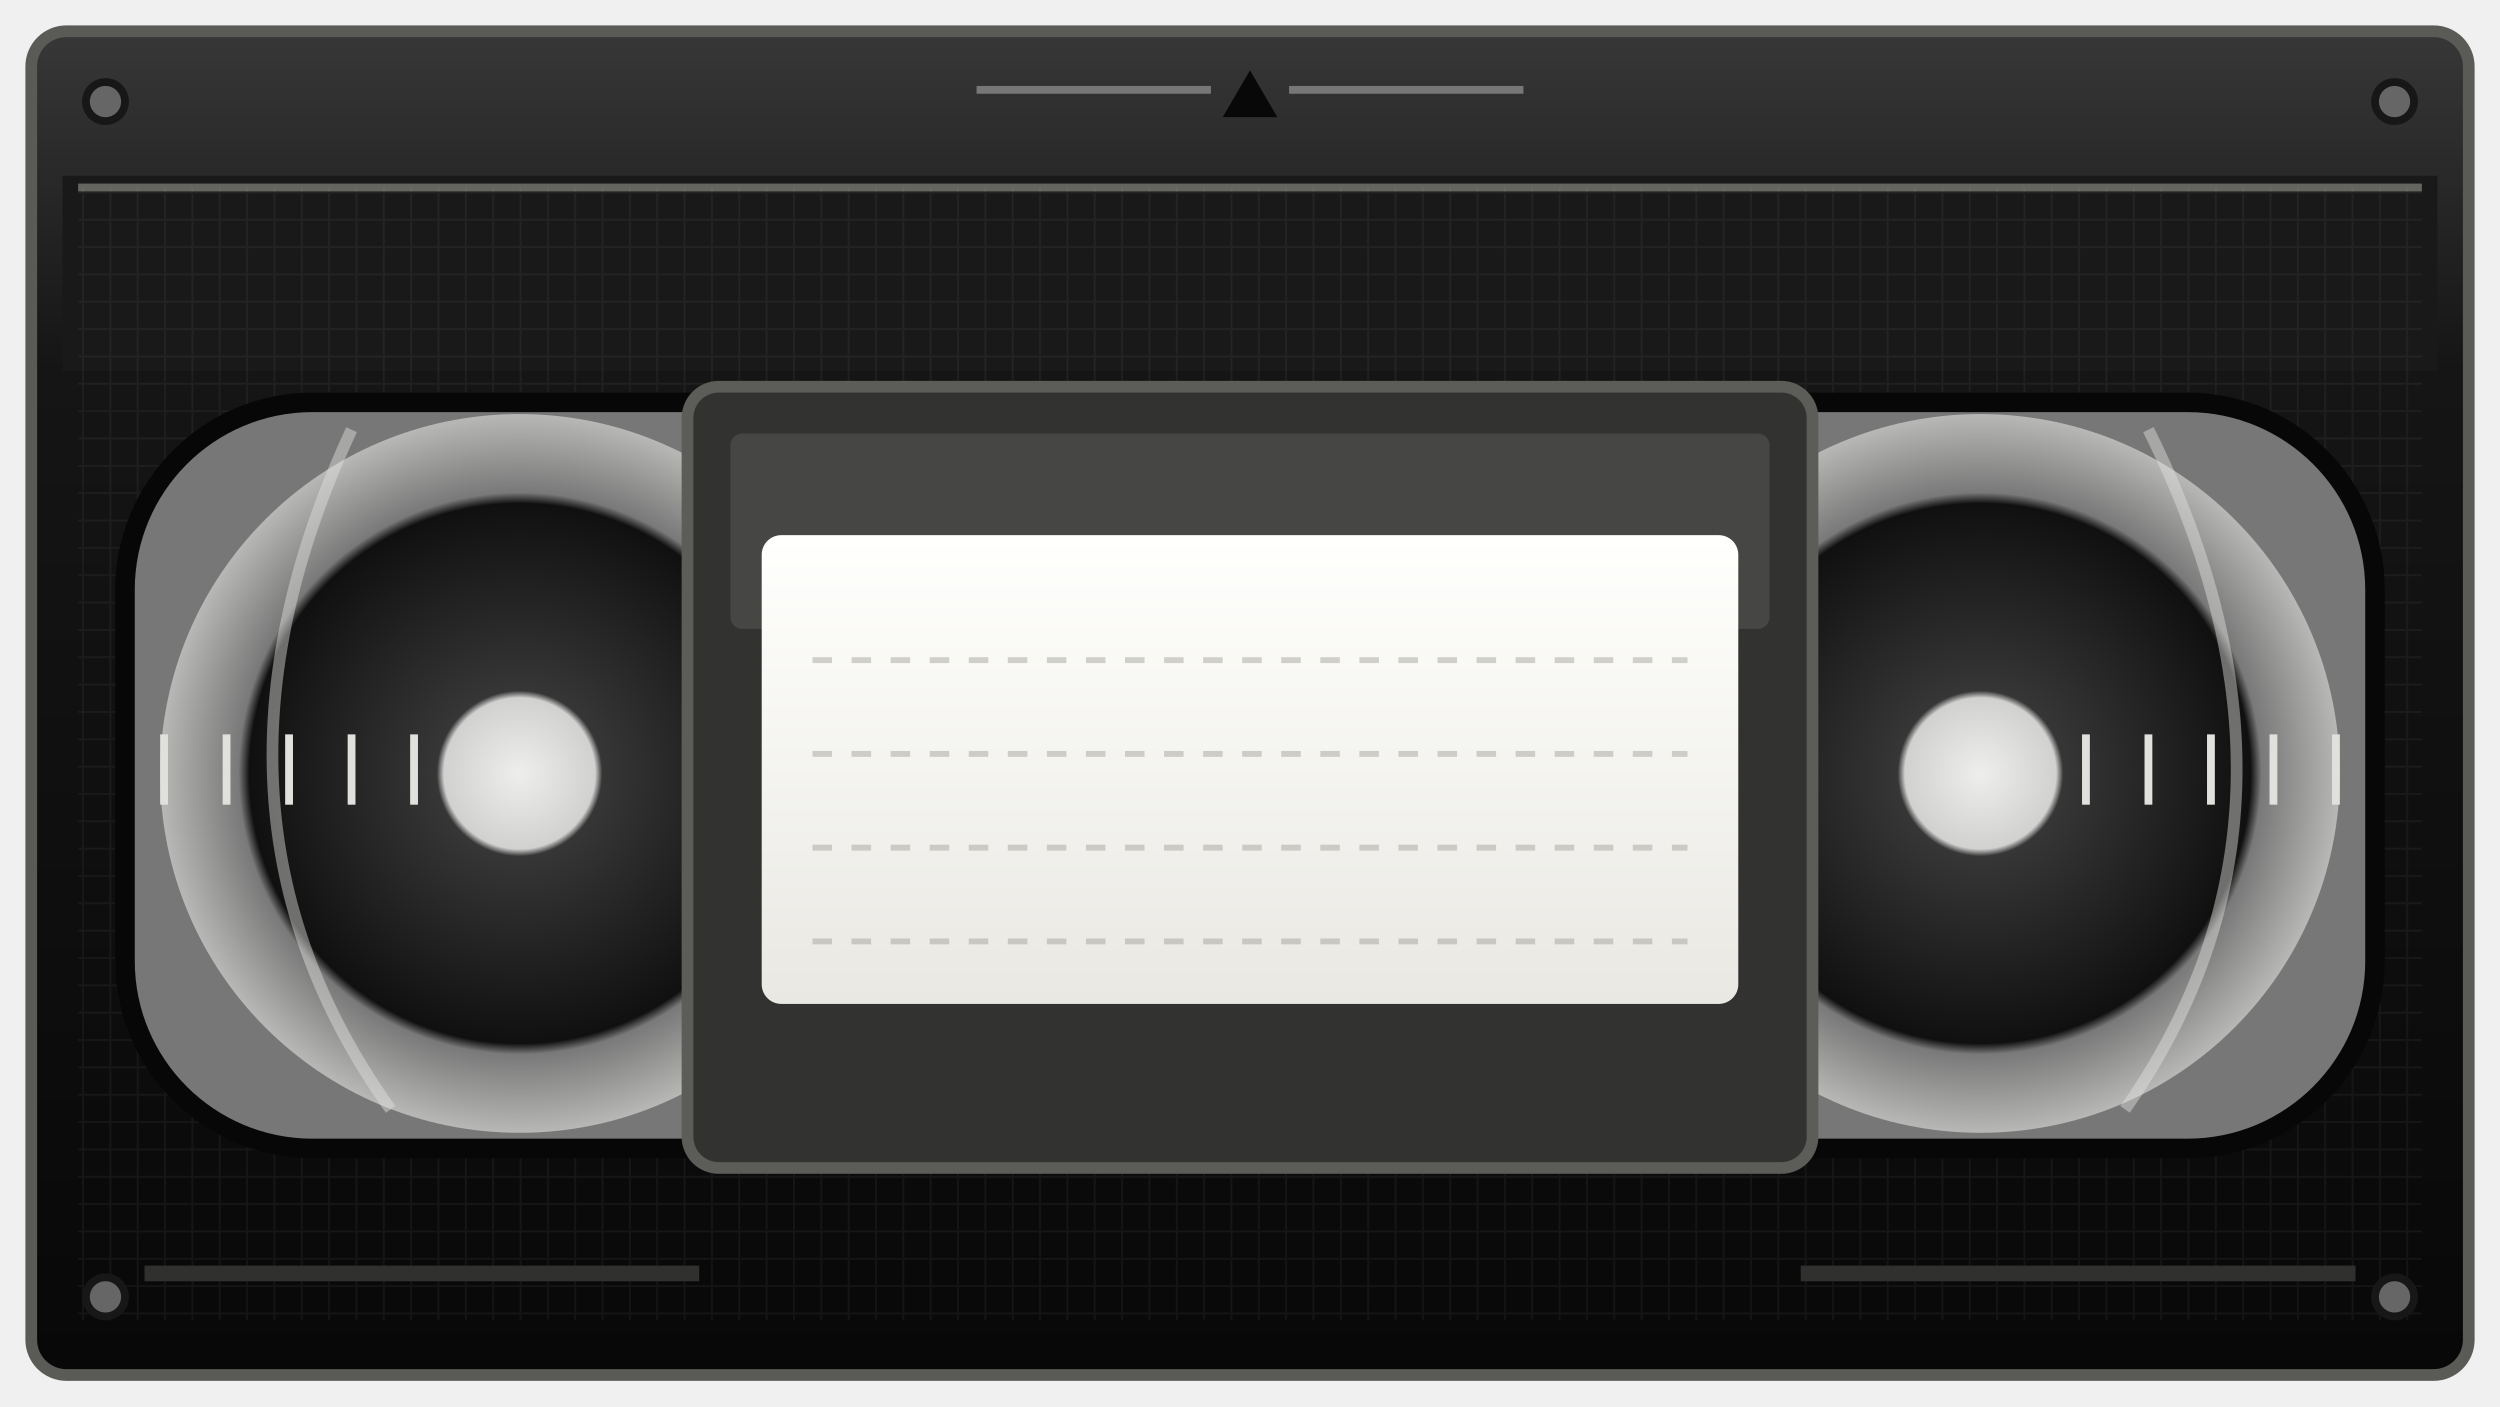
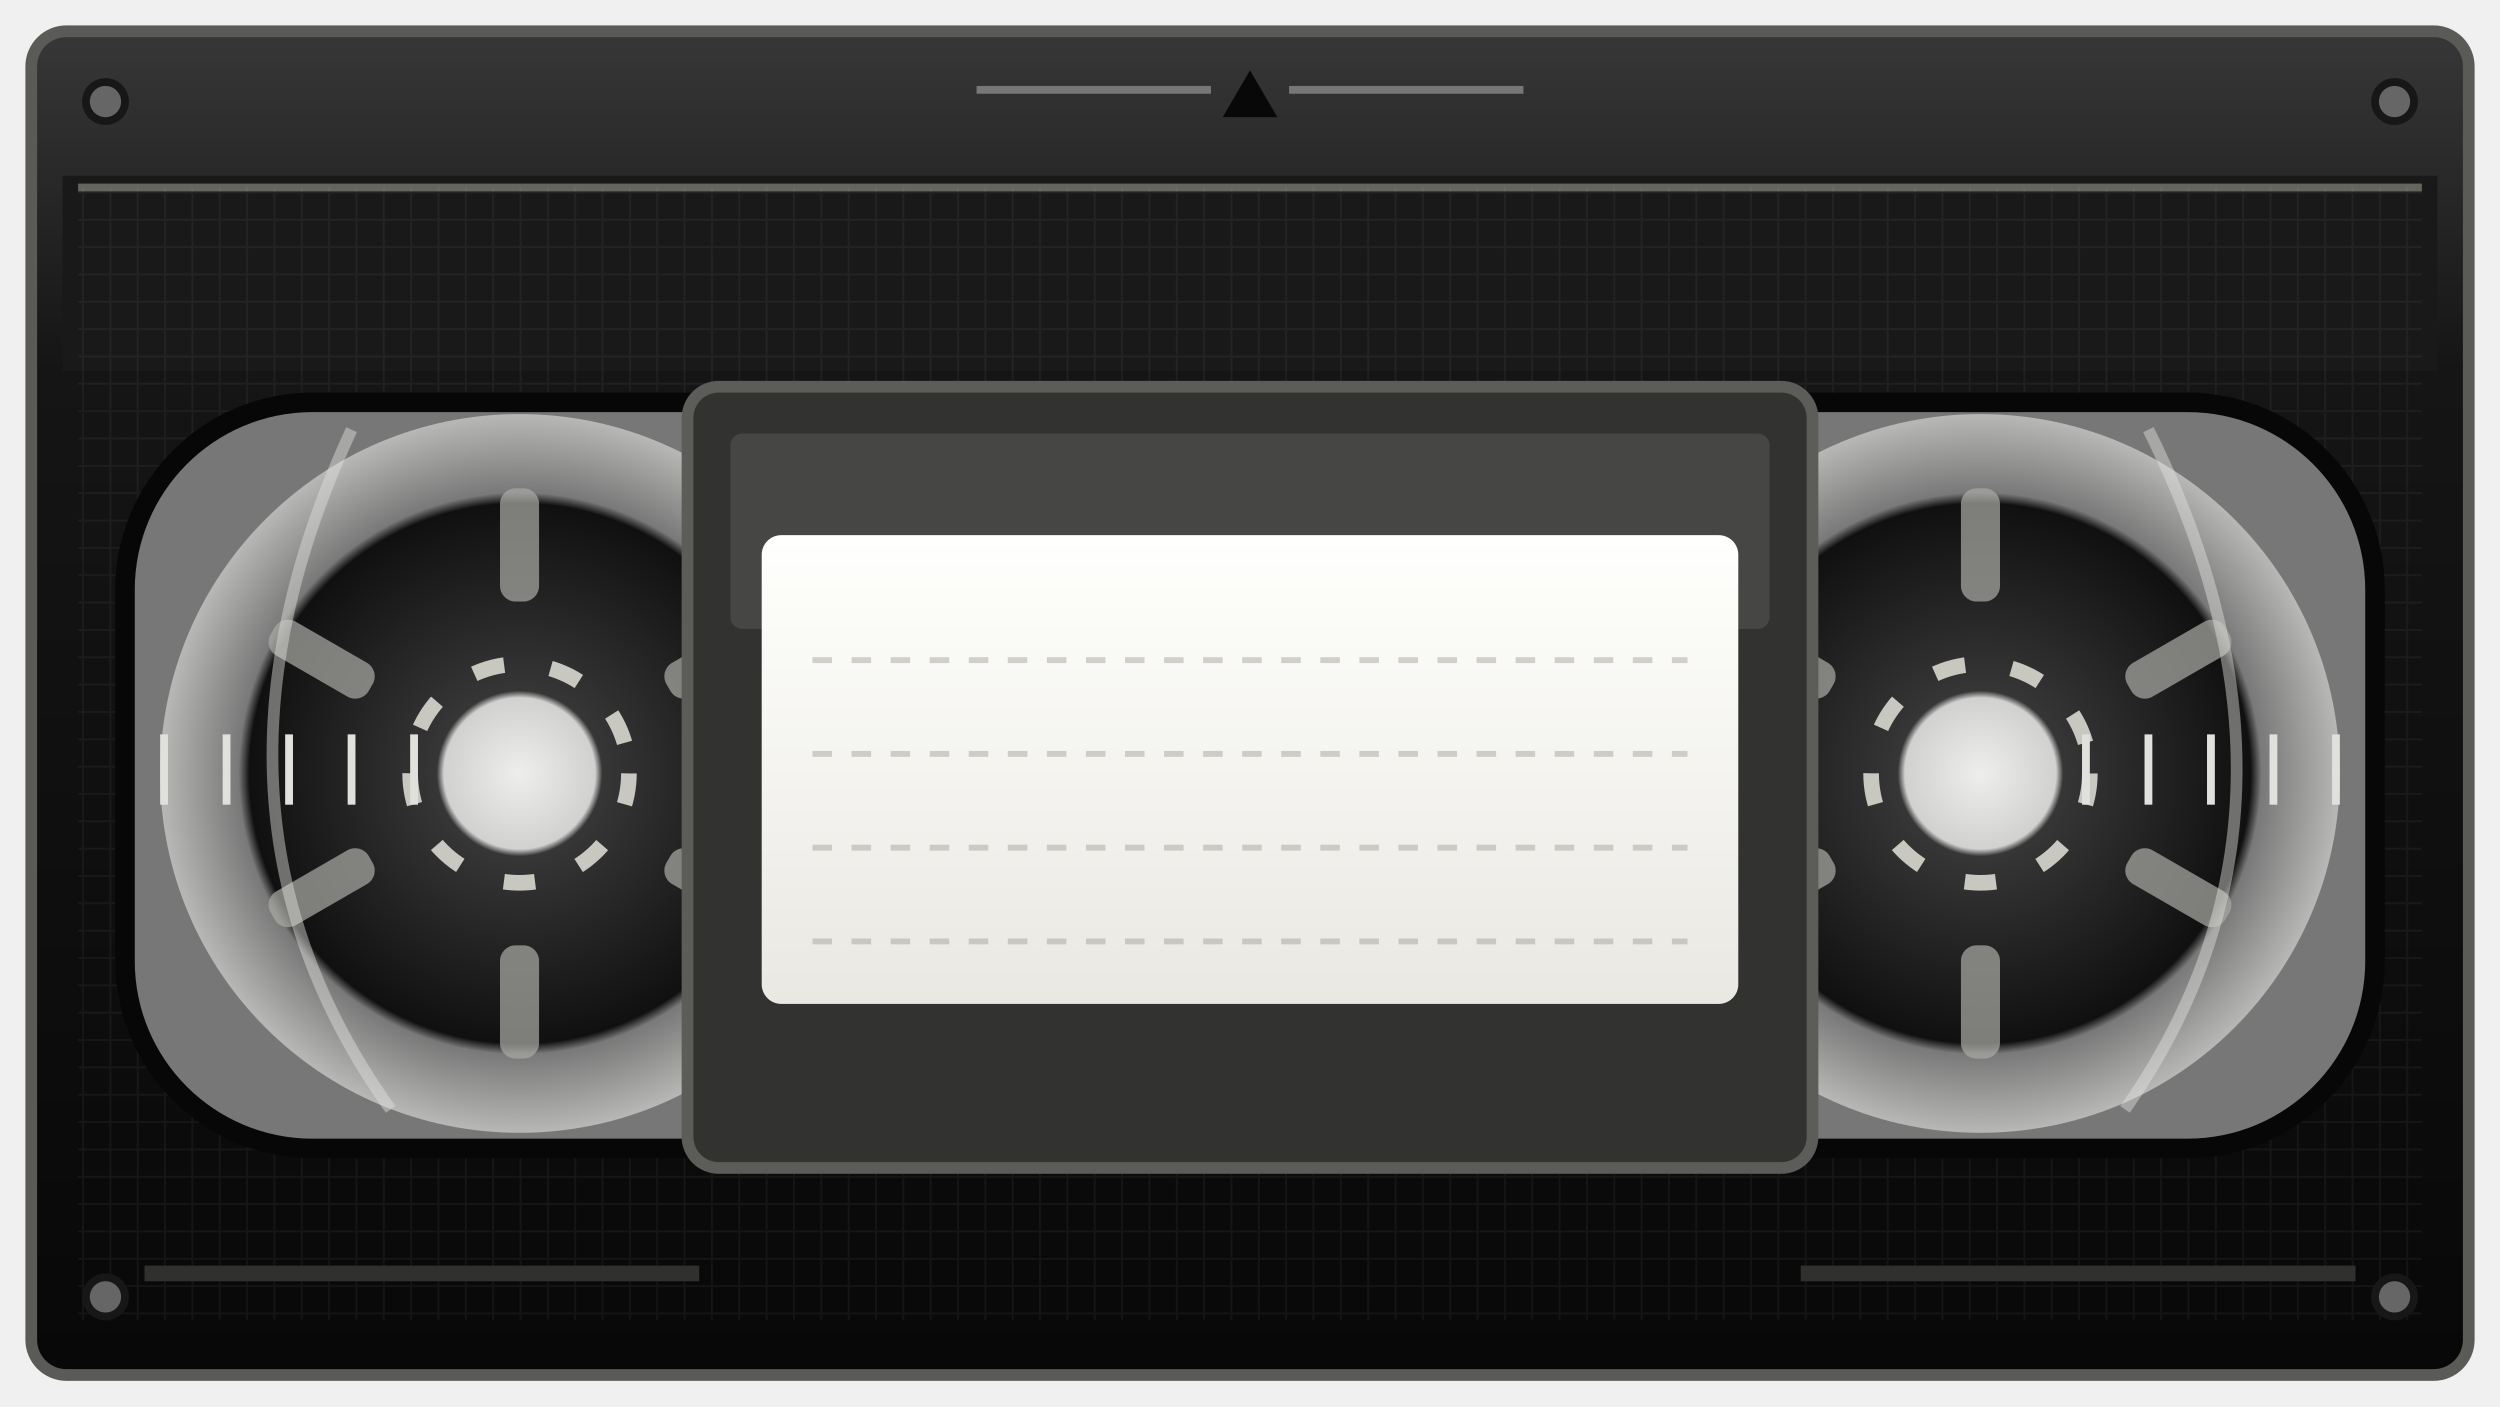
<svg xmlns="http://www.w3.org/2000/svg" width="640" height="360" viewBox="0 0 640 360">
  <defs>
+     <style>
+       .cassette-spool { transform-origin: 0px 0px; animation: cassette-play 4.8s linear infinite; }
+       @keyframes cassette-play { to { transform: rotate(360deg); } }
+       @media (prefers-reduced-motion: reduce) { .cassette-spool { animation: none; } }
+     </style>
    <linearGradient id="case" x2="0" y2="1">
      <stop stop-color="#373737" />
      <stop offset=".25" stop-color="#151515" />
      <stop offset="1" stop-color="#080808" />
    </linearGradient>
    <radialGradient id="reel">
      <stop stop-color="#eeeeec" />
      <stop offset=".21" stop-color="#d1d1d0" />
      <stop offset=".23" stop-color="#363636" />
      <stop offset=".75" stop-color="#101010" />
      <stop offset=".78" stop-color="#797979" />
      <stop offset="1" stop-color="#b8b8b6" />
    </radialGradient>
    <pattern id="grid" width="7" height="7" patternUnits="userSpaceOnUse">
      <path d="M0 0H7M0 0V7" stroke="#fff" stroke-opacity=".045" />
    </pattern>
    <linearGradient id="paper" x2="0" y2="1">
      <stop stop-color="#fffffd" />
      <stop offset="1" stop-color="#e9e8e3" />
    </linearGradient>
  </defs>
  <rect x="8" y="8" width="624" height="344" rx="9" fill="url(#case)" stroke="#5a5a57" stroke-width="3" />
  <path d="M16 45H624V95H16Z" fill="#191919" />
  <path d="M20 48H620" stroke="#656560" stroke-width="2" />
  <rect x="20" y="48" width="600" height="290" fill="url(#grid)" />
  <rect x="32" y="103" width="576" height="191" rx="48" fill="#777" stroke="#070707" stroke-width="5" />
-   <circle cx="133" cy="198" r="92" fill="url(#reel)" />
-   <circle cx="507" cy="198" r="92" fill="url(#reel)" />
+   <g transform="translate(133 198)">
+     <g class="cassette-spool">
+       <circle r="92" fill="url(#reel)" />
+       <g fill="#a7a7a2" opacity=".72">
+         <rect x="-5" y="-73" width="10" height="29" rx="4" />
+         <rect x="-5" y="-73" width="10" height="29" rx="4" transform="rotate(60)" />
+         <rect x="-5" y="-73" width="10" height="29" rx="4" transform="rotate(120)" />
+         <rect x="-5" y="-73" width="10" height="29" rx="4" transform="rotate(180)" />
+         <rect x="-5" y="-73" width="10" height="29" rx="4" transform="rotate(240)" />
+         <rect x="-5" y="-73" width="10" height="29" rx="4" transform="rotate(300)" />
+       </g>
+       <circle r="28" fill="none" stroke="#c8c8c1" stroke-width="4" stroke-dasharray="8 12" />
+     </g>
+   </g>
+   <g transform="translate(507 198)">
+     <g class="cassette-spool">
+       <circle r="92" fill="url(#reel)" />
+       <g fill="#a7a7a2" opacity=".72">
+         <rect x="-5" y="-73" width="10" height="29" rx="4" />
+         <rect x="-5" y="-73" width="10" height="29" rx="4" transform="rotate(60)" />
+         <rect x="-5" y="-73" width="10" height="29" rx="4" transform="rotate(120)" />
+         <rect x="-5" y="-73" width="10" height="29" rx="4" transform="rotate(180)" />
+         <rect x="-5" y="-73" width="10" height="29" rx="4" transform="rotate(240)" />
+         <rect x="-5" y="-73" width="10" height="29" rx="4" transform="rotate(300)" />
+       </g>
+       <circle r="28" fill="none" stroke="#c8c8c1" stroke-width="4" stroke-dasharray="8 12" />
+     </g>
+   </g>
  <path d="M90 110Q45 207 100 284M550 110Q598 207 544 284" fill="none" stroke="#e3e3e0" stroke-opacity=".45" stroke-width="3" />
  <rect x="176" y="99" width="288" height="200" rx="8" fill="#323231" stroke="#5c5c59" stroke-width="3" />
  <rect x="187" y="111" width="266" height="50" rx="3" fill="#464644" />
  <rect x="195" y="137" width="250" height="120" rx="5" fill="url(#paper)" />
  <path d="M208 169H432M208 193H432M208 217H432M208 241H432" stroke="#9e9c94" stroke-width="1.5" stroke-dasharray="5 5" opacity=".45" />
  <path d="M42 188V206M58 188V206M74 188V206M90 188V206M106 188V206M534 188V206M550 188V206M566 188V206M582 188V206M598 188V206" stroke="#e0e0dc" stroke-width="2" />
  <path d="M250 23H310M330 23H390" stroke="#777" stroke-width="2" />
  <path d="M313 30L320 18L327 30Z" fill="#080808" />
  <path d="M37 326H179M461 326H603" stroke="#30302e" stroke-width="4" />
  <g fill="#666" stroke="#171717" stroke-width="2">
    <circle cx="27" cy="26" r="5" />
    <circle cx="613" cy="26" r="5" />
    <circle cx="27" cy="332" r="5" />
    <circle cx="613" cy="332" r="5" />
  </g>
</svg>
